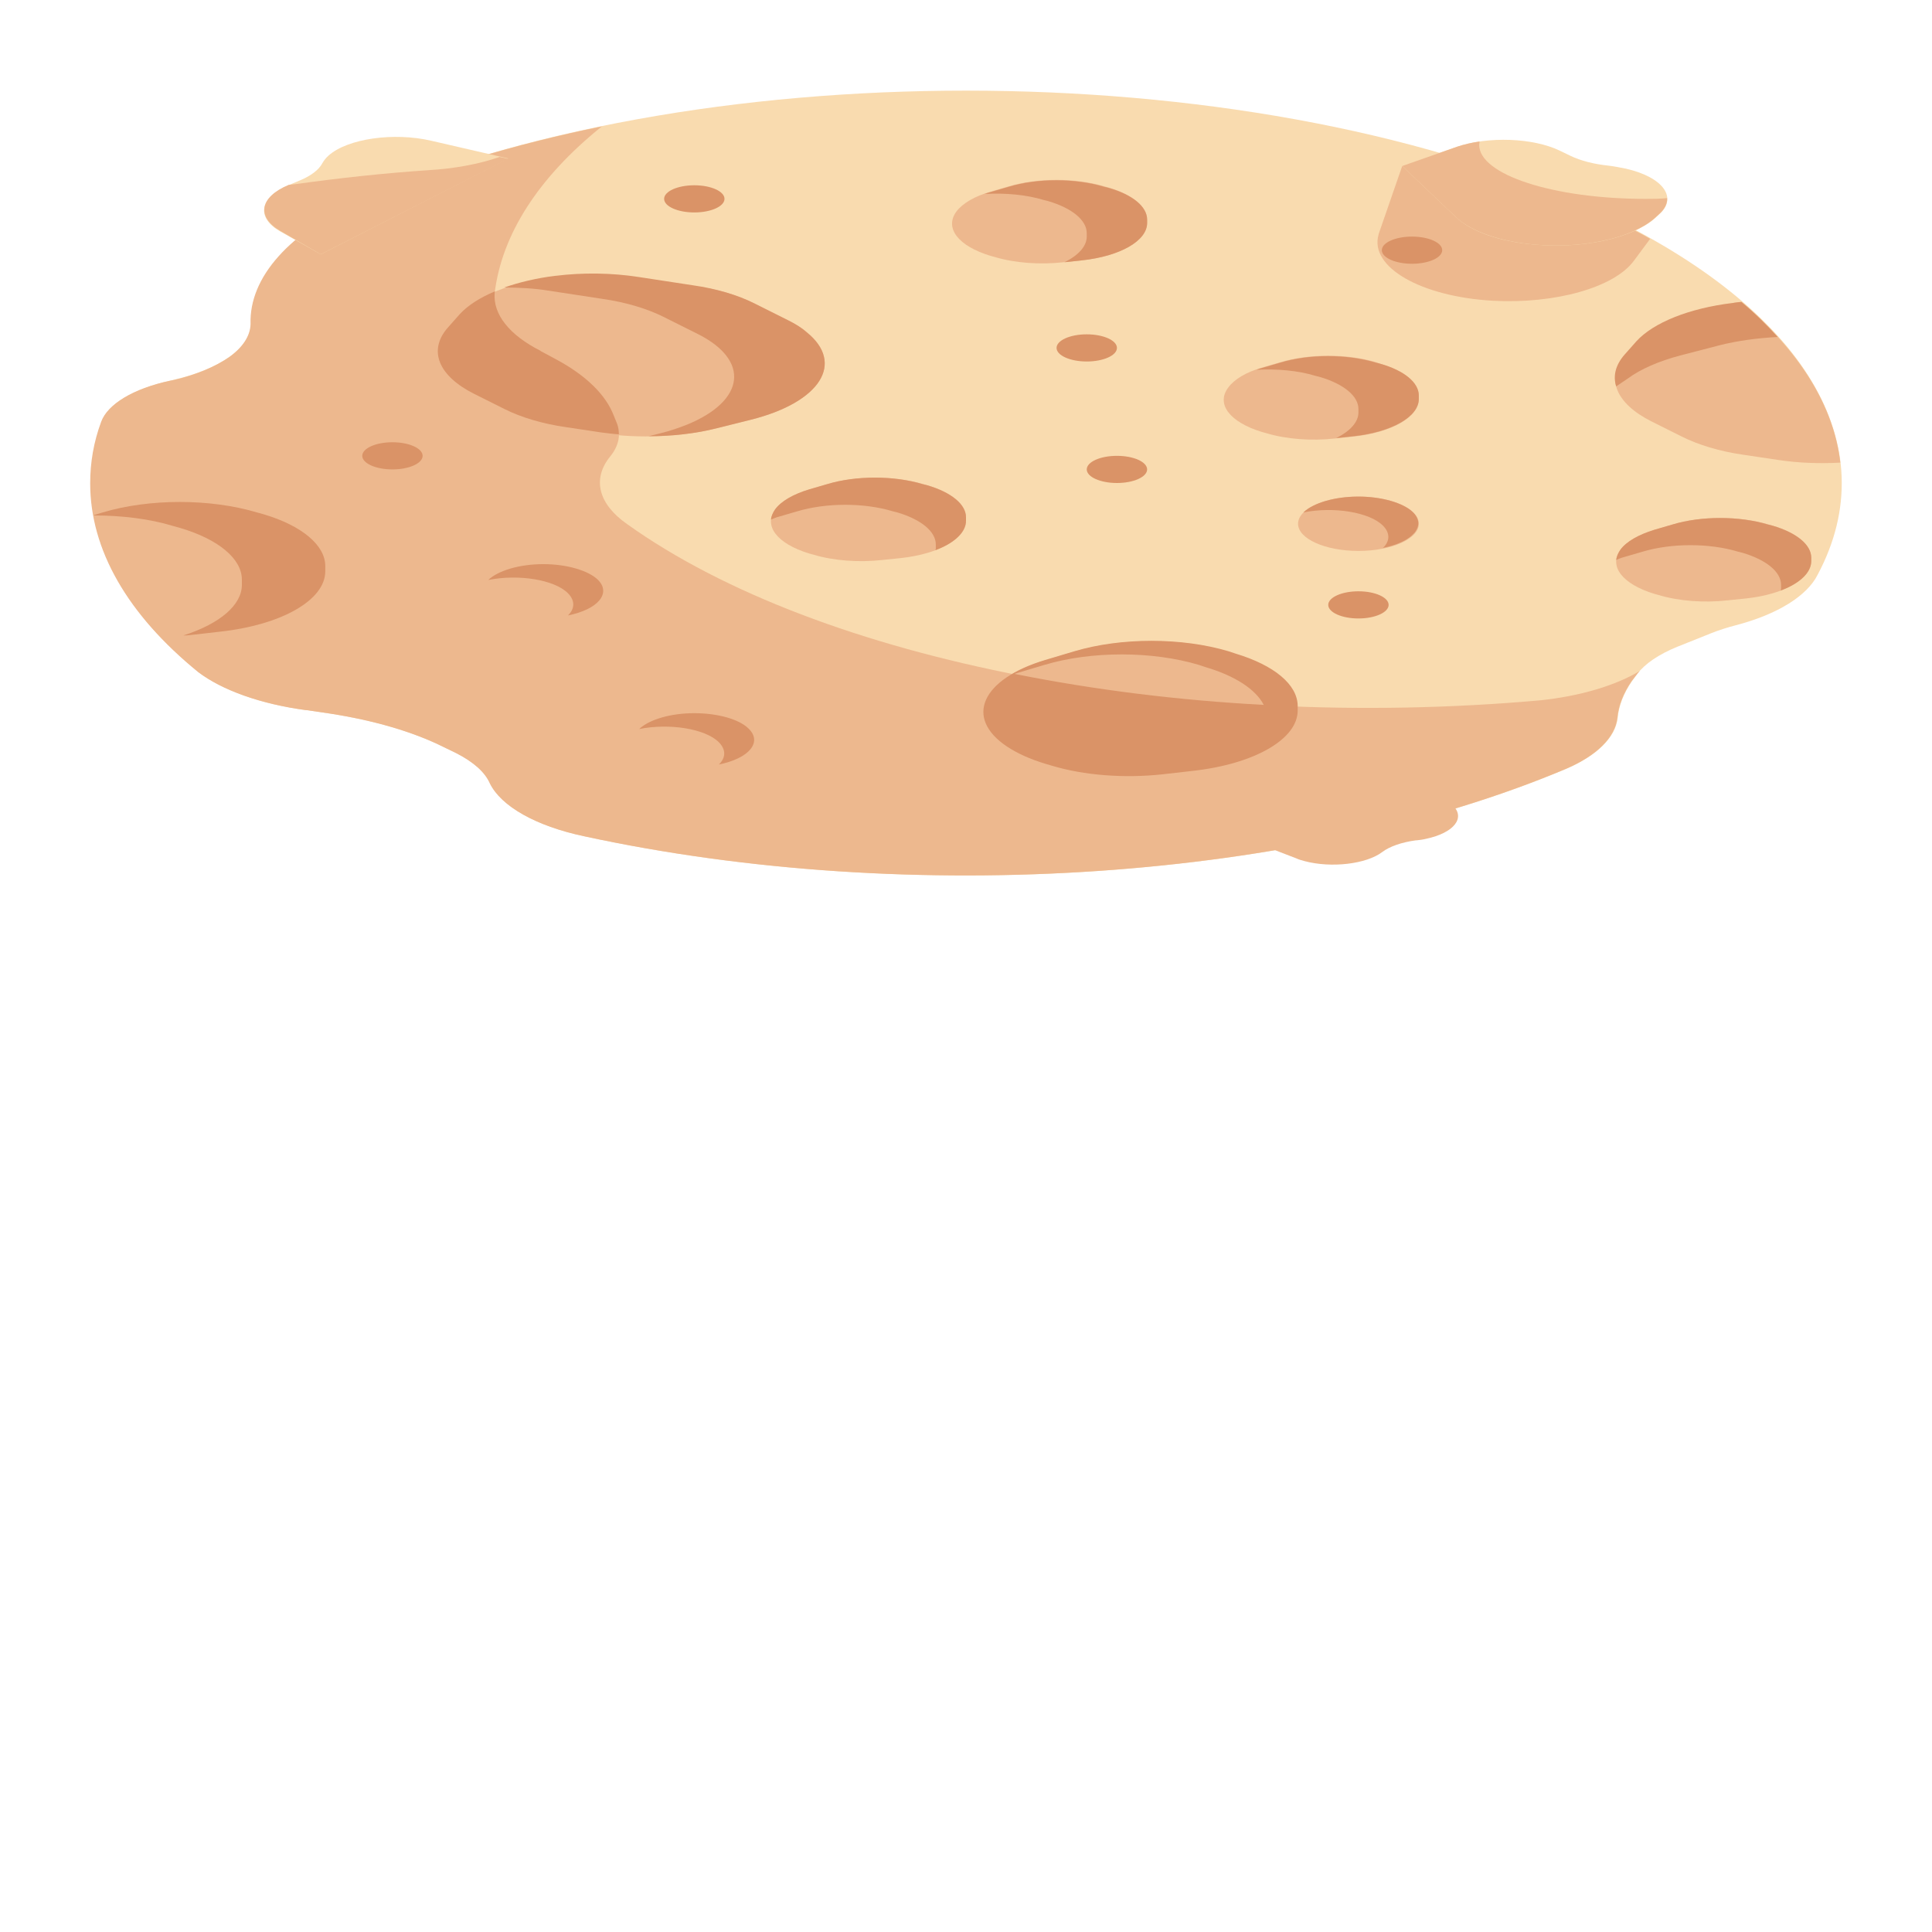
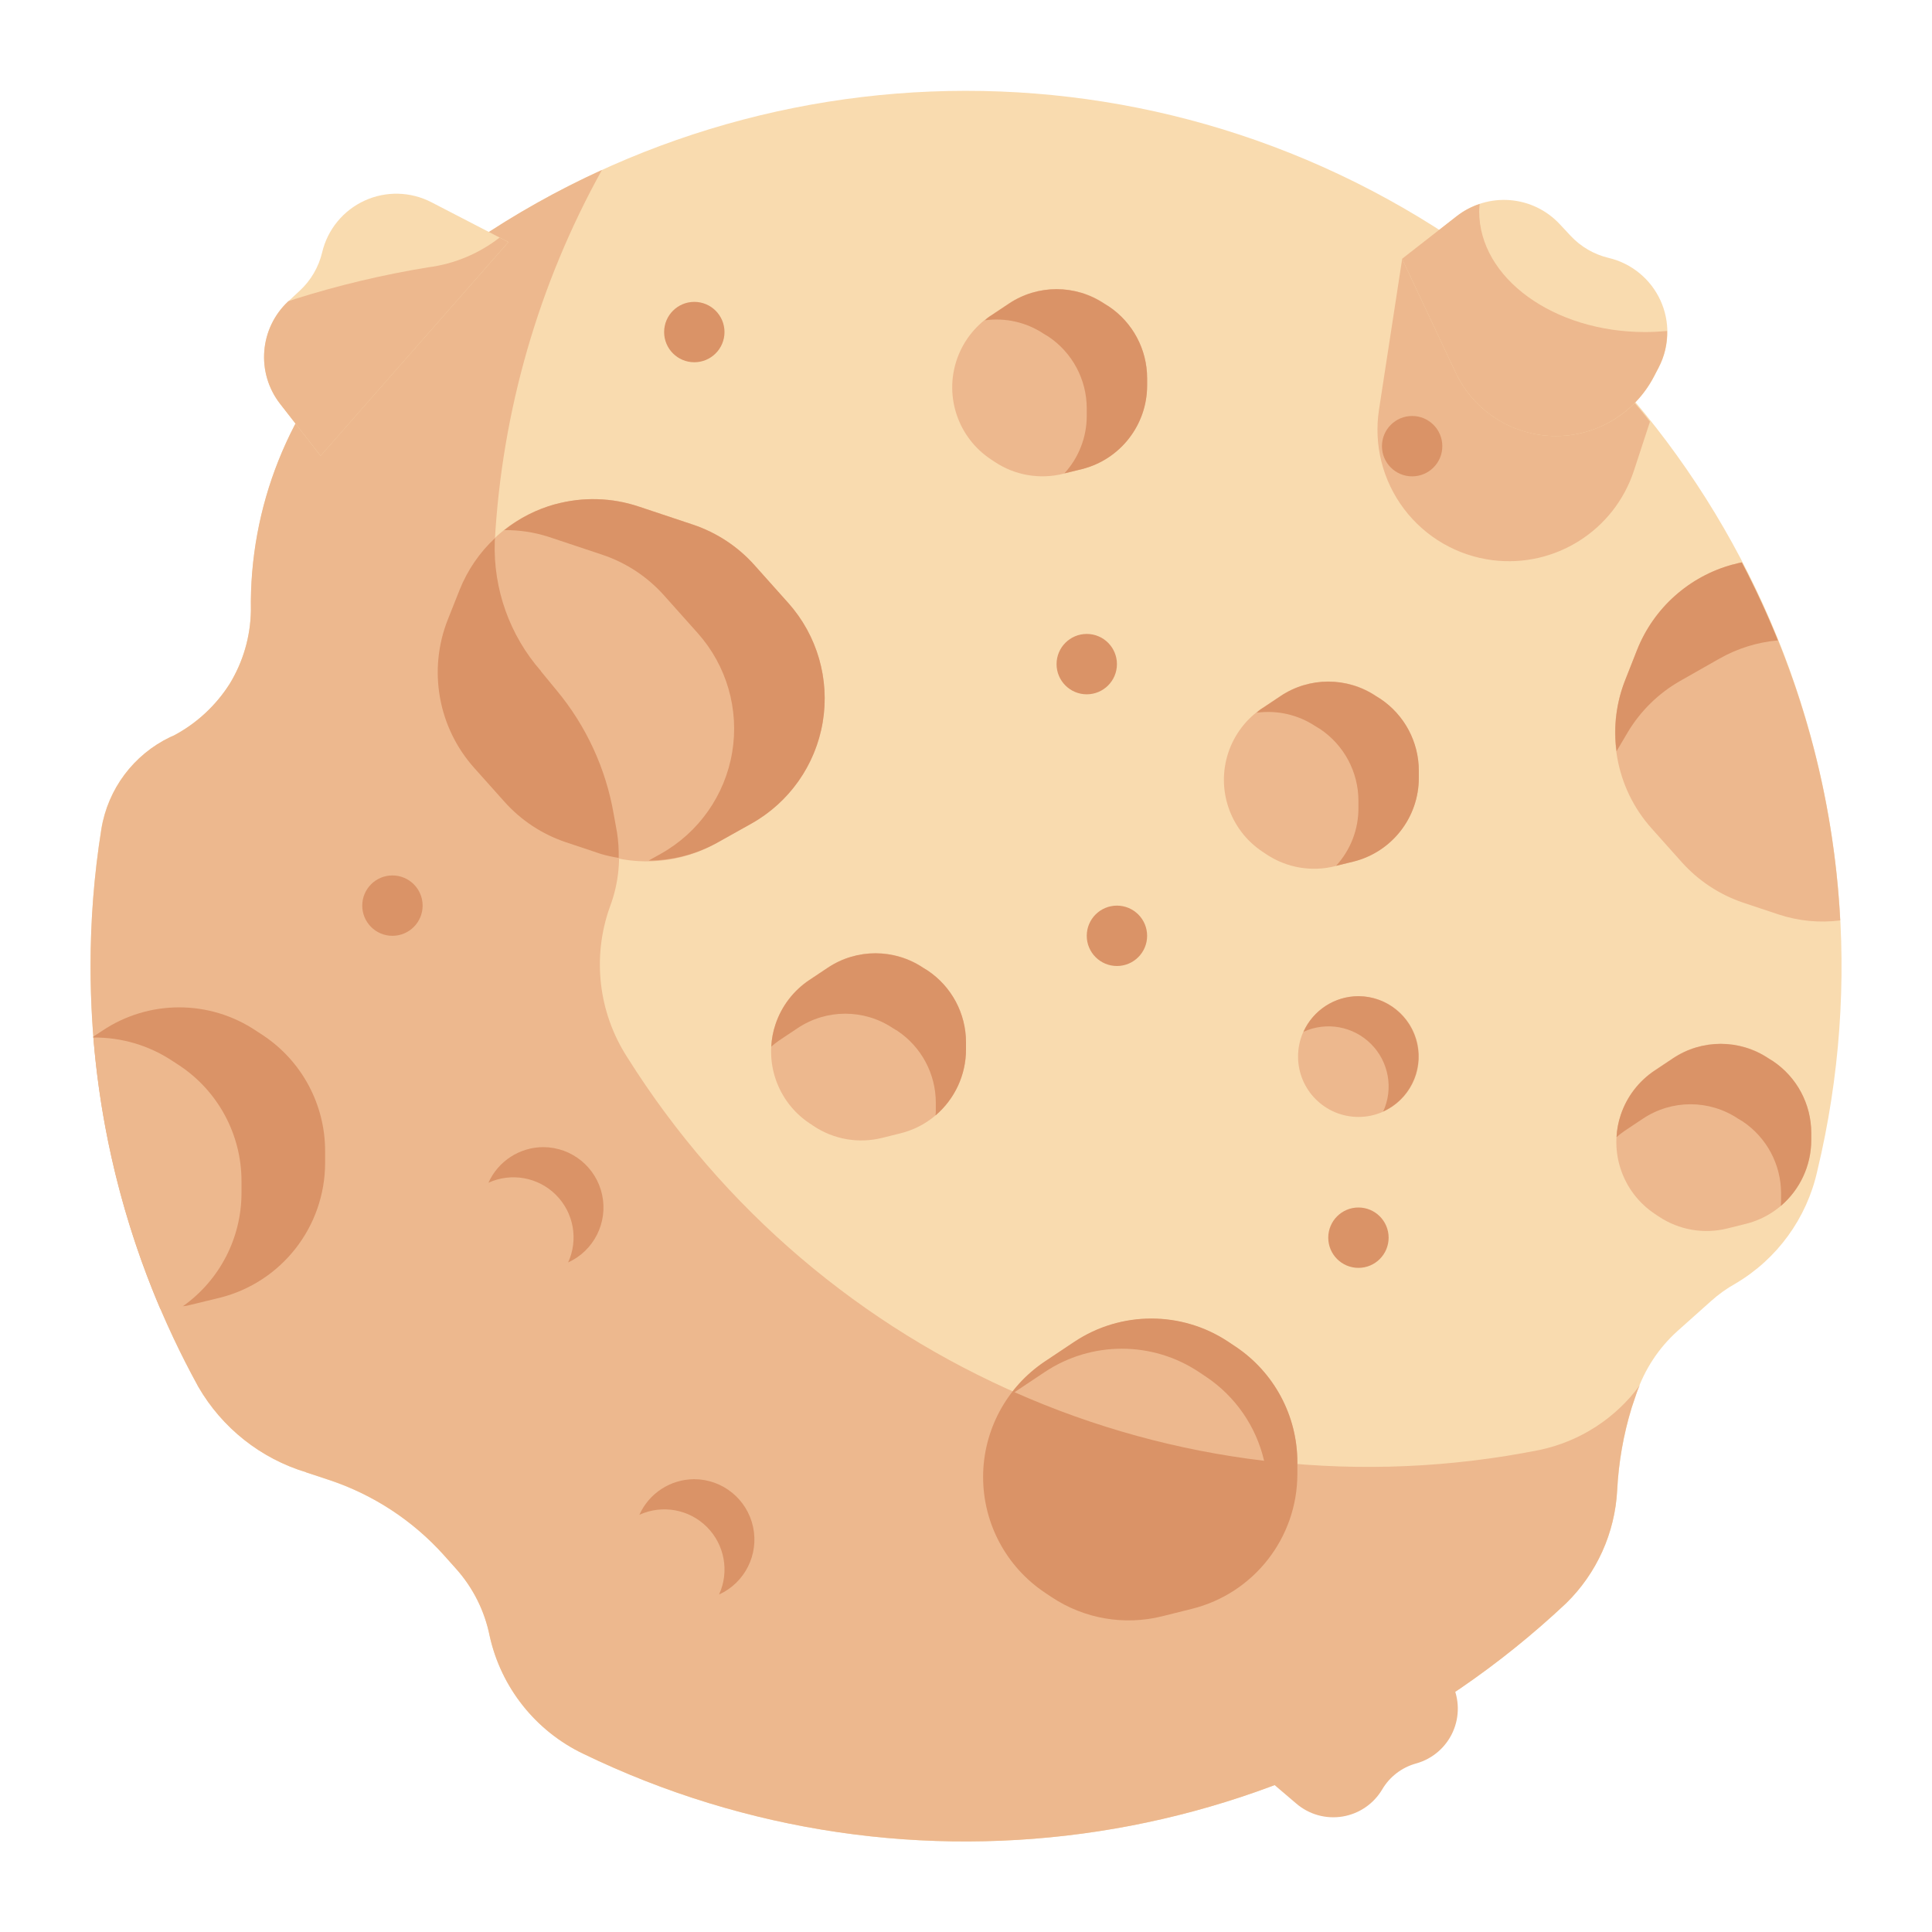
- <svg xmlns="http://www.w3.org/2000/svg" version="1.1" id="Layer_1" x="0px" y="0px" viewBox="0 0 512 512" style="enable-background:new 0 0 512 512;" xml:space="preserve">
-   <style type="text/css">
- 	.st0{fill:#F9DBAF;}
- 	.st1{fill:#EDB88E;}
- 	.st2{fill:#DA9367;}
- </style>
+ <svg xmlns="http://www.w3.org/2000/svg" height="512" viewBox="0 0 64 64" width="512">
  <g id="Flat">
-     <g id="Color_copy">
-       <path class="st0" d="M46.2,100.6c6-1.4,11.1-3.5,14.7-6.1c3.6-2.6,5.5-5.6,5.7-8.7C66.1,73.5,76.7,61.6,96,52.7    c92.8-39.6,239.7-38,328.1,3.6c54.3,25.6,75.9,61.7,57.6,96c-2.8,5.6-10.6,10.5-21.7,13.4c-2.3,0.6-4.5,1.3-6.5,2.1l-9,3.6    c-4.9,2-8.6,4.5-10.7,7.3l-1.3,1.8c-2.2,3.2-3.5,6.5-3.8,9.8c-0.6,5.1-5.4,9.9-13.5,13.4c-70.1,29.6-173.7,36.7-260.4,17.9    c-12.7-2.7-21.9-7.9-24.9-14c-1.3-3-4.4-5.7-8.9-8l-3.3-1.6c-8.2-4.1-18.6-7.1-30.2-8.9l-6.1-0.9c-0.1,0-0.1,0-0.2,0    c-12-1.6-22.3-5.3-28.6-10.1c-24.7-20.2-33.7-43.5-25.7-66.3c1.7-4.7,8.5-8.8,18.2-10.9L46.2,100.6z" />
-       <path class="st1" d="M434.6,177.8c-0.3,0.3-0.6,0.6-0.8,0.9l-1.4,1.8c-2.2,3.2-3.5,6.5-3.8,9.8c-0.6,5.1-5.4,9.9-13.5,13.4    c-70.1,29.6-173.7,36.7-260.4,17.9c-12.7-2.7-21.9-7.9-24.9-14c-1.3-3-4.4-5.7-8.9-8l-3.3-1.6c-8.2-4.1-18.6-7.1-30.2-8.9    l-6.1-0.9c-0.1,0-0.1,0-0.2,0c-12-1.6-22.3-5.3-28.6-10.1c-18.8-15.3-28.6-32.5-28.6-50c0-5.5,0.9-10.9,2.9-16.3    c1.7-4.7,8.5-8.8,18.2-10.9l1.1-0.2c6-1.4,11.1-3.6,14.7-6.1c3.6-2.6,5.5-5.6,5.6-8.7C66,73.5,76.6,61.6,95.9,52.8    c18.6-8,40.1-14.5,63.6-19.3C142.7,47,133,62.1,131.1,77.6c-0.4,5.6,3.9,11.1,12.2,15.4c0,0,0,0,0.1,0.1l4.1,2.2    c7.8,4.2,13,9.3,15.1,14.7l0.9,2.2c1.1,3,0.5,6-1.9,8.9c-4.7,5.9-3,12.5,4.6,17.8c51.2,36.6,147.5,55.1,241.9,46.7    C418.7,184.5,428.1,181.7,434.6,177.8L434.6,177.8z" />
-       <path class="st0" d="M134.7,42l-20.4-4.7c-9.9-2.3-22.1-0.6-27.2,3.9c-0.8,0.7-1.3,1.4-1.7,2.1c-0.9,1.7-3,3.3-5.9,4.5l-3.1,1.3    c-7.6,3.2-8.6,8.5-2.2,12.2L85,67.4L134.7,42z" />
-       <g>
-         <path class="st1" d="M78.3,48.8c11.5-1.6,23.3-2.9,35.2-3.7c6.9-0.4,13.4-1.6,18.9-3.5l2.3,0.5L85,67.4l-10.7-6.2     c-6.4-3.7-5.5-9,2.2-12.2L78.3,48.8z" />
-         <path class="st1" d="M379.6,208.4l5.3,4.9c3.6,3.4,0.5,7.4-7,9c-0.8,0.2-1.6,0.3-2.5,0.4l-0.2,0c-3.7,0.5-6.9,1.6-8.9,3.1     c-4.2,3.2-13.5,4.3-20.6,2.4c-0.7-0.2-1.5-0.4-2.1-0.7l-18.2-7L379.6,208.4z" />
-         <path class="st1" d="M199.9,80.4l9,4.5c9.1,4.6,12,11,7.7,16.8c-3,4-9.2,7.4-17.5,9.5l-9.2,2.3c-9.3,2.3-20.5,2.8-30.6,1.3     l-9.3-1.4c-6.3-0.9-11.9-2.6-16.3-4.8l-8-4c-9.6-4.8-12.3-11.6-7-17.6l3.1-3.5c4.4-5,13.8-8.8,25.4-10.2h0.1     c7.2-0.9,14.9-0.8,22,0.3l14.4,2.2C189.9,76.5,195.5,78.2,199.9,80.4L199.9,80.4z" />
-         <path class="st1" d="M276.9,175l7.7-2.3c12.4-3.7,28.5-3.7,40.9,0l1.8,0.6c10.3,3.1,16.4,8.2,16.4,13.7v1.4     c0,7.6-11.5,14.2-27.9,16l-7.9,0.9c-10.1,1.1-20.7,0.3-29.4-2.3l-1.7-0.5c-13.9-4.1-19.8-11.9-14.5-19     C265,180,270.1,177,276.9,175L276.9,175z" />
-         <path class="st1" d="M334.5,97.4l4.8-1.4c7.7-2.3,17.7-2.3,25.4,0l1.1,0.4c6.3,1.9,10.2,5.1,10.2,8.5v0.9c0,4.7-7.1,8.8-17.3,9.9     l-4.9,0.5c-6.2,0.7-12.9,0.2-18.2-1.4l-1.1-0.3c-8.6-2.6-12.3-7.4-9-11.8C327.1,100.5,330.3,98.6,334.5,97.4L334.5,97.4z" />
-         <path class="st1" d="M438.5,140.4l4.8-1.4c7.7-2.3,17.7-2.3,25.4,0l1.1,0.3c6.4,1.9,10.2,5.1,10.2,8.5v0.9     c0,4.7-7.1,8.8-17.3,9.9l-4.9,0.5c-6.2,0.7-12.9,0.2-18.2-1.4l-1.1-0.3c-8.6-2.6-12.3-7.4-9-11.8     C431.1,143.5,434.3,141.7,438.5,140.4L438.5,140.4z" />
-         <path class="st1" d="M214.5,129.7l4.8-1.4c7.7-2.3,17.7-2.3,25.4,0l1.1,0.3c6.4,1.9,10.2,5.1,10.2,8.5v0.9     c0,4.7-7.1,8.8-17.3,9.9l-4.9,0.5c-6.2,0.7-12.9,0.2-18.2-1.4l-1.1-0.3c-8.6-2.6-12.3-7.4-9-11.8     C207.1,132.8,210.3,130.9,214.5,129.7z" />
-         <path class="st1" d="M262.5,50.8l4.8-1.4c7.7-2.3,17.7-2.3,25.4,0l1.1,0.3c6.4,1.9,10.2,5.1,10.2,8.5v0.9c0,4.7-7.1,8.8-17.3,9.9     l-4.9,0.5c-6.2,0.7-12.9,0.2-18.2-1.4l-1.1-0.3c-8.6-2.6-12.3-7.4-9-11.8C255.1,53.9,258.3,52,262.5,50.8L262.5,50.8z" />
-         <ellipse class="st1" cx="360" cy="138.8" rx="16" ry="7.2" />
-         <ellipse class="st1" cx="184" cy="196.1" rx="16" ry="7.2" />
-         <ellipse class="st1" cx="144" cy="156.7" rx="16" ry="7.2" />
-         <path class="st1" d="M86.2,150v1.4c0,7.6-11.5,14.2-27.9,16l-7.9,0.9c-2.6,0.3-5.2,0.5-7.8,0.5c-9.8-10.3-15.8-21.2-17.8-32.3     l2.3-0.7c12.4-3.7,28.5-3.7,40.9,0l1.8,0.5C80,139.3,86.2,144.5,86.2,150L86.2,150z" />
-         <path class="st1" d="M487.7,122.6c-5.5,0.3-11.1,0.1-16.4-0.7l-9.4-1.4c-6.2-0.9-11.8-2.6-16.2-4.8l-8-4     c-9.6-4.8-12.3-11.6-7-17.6l3.1-3.5c4.4-5,13.8-8.7,25.4-10.1h0.1c0.8-0.1,1.5-0.2,2.3-0.3C477.1,93.2,486,107.8,487.7,122.6     L487.7,122.6z" />
+     <g id="Color_copy" data-name="Color copy">
+       <path d="m5.772 24.355a4.881 4.881 0 0 0 1.835-1.7 4.87 4.87 0 0 0 .707-2.425 12.882 12.882 0 0 1 3.68-9.224 29.008 29.008 0 0 1 48.206 27.784 5.785 5.785 0 0 1 -2.71 3.73 4.461 4.461 0 0 0 -.81.58l-1.12 1a4.882 4.882 0 0 0 -1.34 2.03l-.166.5a11.153 11.153 0 0 0 -.481 2.736 5.655 5.655 0 0 1 -1.693 3.744 29.04 29.04 0 0 1 -32.55 4.99 5.692 5.692 0 0 1 -3.11-3.91 4.721 4.721 0 0 0 -1.11-2.22l-.412-.459a8.832 8.832 0 0 0 -3.777-2.477l-.761-.254c-.01 0-.01 0-.02-.01a6.2 6.2 0 0 1 -3.57-2.83 29.024 29.024 0 0 1 -3.213-18.484 4.1 4.1 0 0 1 2.275-3.033z" fill="#f9dbaf" />
+       <path d="m54.32 45.89a2.443 2.443 0 0 0 -.1.24l-.17.5a11.408 11.408 0 0 0 -.48 2.73 5.65 5.65 0 0 1 -1.69 3.75 29.04 29.04 0 0 1 -32.55 4.99 5.692 5.692 0 0 1 -3.11-3.91 4.721 4.721 0 0 0 -1.11-2.22l-.41-.46a8.888 8.888 0 0 0 -3.78-2.48l-.76-.25c-.01 0-.01 0-.02-.01a6.2 6.2 0 0 1 -3.57-2.83 28.772 28.772 0 0 1 -3.57-13.94 28.288 28.288 0 0 1 .36-4.54 4.114 4.114 0 0 1 2.27-3.04l.14-.06a4.957 4.957 0 0 0 1.84-1.71 4.766 4.766 0 0 0 .7-2.42 12.877 12.877 0 0 1 3.68-9.22 28.811 28.811 0 0 1 7.95-5.38 28.6 28.6 0 0 0 -3.55 12.31 6.193 6.193 0 0 0 1.53 4.29c0 .01 0 .01.01.02l.51.62a8.727 8.727 0 0 1 1.89 4.1l.11.61a4.7 4.7 0 0 1 -.24 2.47 5.661 5.661 0 0 0 .57 4.96 28.994 28.994 0 0 0 30.24 13.02 5.531 5.531 0 0 0 3.31-2.14z" fill="#edb88e" />
+       <path d="m16.842 8.019-2.55-1.319a2.526 2.526 0 0 0 -3.62 1.659 2.52 2.52 0 0 1 -.736 1.265l-.385.358a2.528 2.528 0 0 0 -.269 3.4l1.337 1.718z" fill="#f9dbaf" />
+       <g fill="#edb88e">
+         <path d="m9.787 9.9a31.466 31.466 0 0 1 4.4-1.045 4.858 4.858 0 0 0 2.363-.985l.29.15-6.22 7.08-1.34-1.72a2.527 2.527 0 0 1 .27-3.4z" />
+         <path d="m47.444 54.424.658 1.353a1.884 1.884 0 0 1 -1.18 2.637l-.025.007a1.881 1.881 0 0 0 -1.108.853 1.883 1.883 0 0 1 -2.843.476l-2.279-1.943z" />
+         <path d="m24.993 18.721 1.119 1.253a4.753 4.753 0 0 1 .962 4.673 4.753 4.753 0 0 1 -2.186 2.639l-1.148.642a4.75 4.75 0 0 1 -3.828.36l-1.167-.39a4.748 4.748 0 0 1 -2.037-1.342l-1-1.119a4.751 4.751 0 0 1 -.871-4.92l.391-.984a4.751 4.751 0 0 1 3.172-2.833h.009a4.744 4.744 0 0 1 2.752.079l1.8.6a4.758 4.758 0 0 1 2.032 1.342z" />
+         <path d="m34.618 45.1.967-.645a4.608 4.608 0 0 1 5.11 0l.231.154a4.608 4.608 0 0 1 2.051 3.833v.388a4.606 4.606 0 0 1 -3.489 4.468l-.984.246a4.6 4.6 0 0 1 -3.672-.636l-.214-.143a4.6 4.6 0 0 1 -1.818-5.293 4.607 4.607 0 0 1 1.818-2.372z" />
+         <path d="m41.816 23.456.6-.4a2.857 2.857 0 0 1 3.17 0l.143.1a2.857 2.857 0 0 1 1.271 2.373v.24a2.857 2.857 0 0 1 -2.164 2.772l-.61.152a2.85 2.85 0 0 1 -2.277-.394l-.133-.089a2.857 2.857 0 0 1 -1.126-3.28 2.858 2.858 0 0 1 1.126-1.474z" />
+         <path d="m54.816 35.456.6-.4a2.857 2.857 0 0 1 3.17 0l.143.095a2.857 2.857 0 0 1 1.271 2.378v.24a2.857 2.857 0 0 1 -2.164 2.772l-.61.152a2.85 2.85 0 0 1 -2.277-.394l-.133-.089a2.857 2.857 0 0 1 -1.126-3.28 2.858 2.858 0 0 1 1.126-1.474z" />
+         <path d="m26.816 32.456.6-.4a2.857 2.857 0 0 1 3.17 0l.143.095a2.857 2.857 0 0 1 1.271 2.378v.24a2.857 2.857 0 0 1 -2.164 2.772l-.61.152a2.85 2.85 0 0 1 -2.277-.394l-.133-.089a2.857 2.857 0 0 1 -1.126-3.28 2.858 2.858 0 0 1 1.126-1.474z" />
+         <path d="m32.816 10.456.6-.4a2.857 2.857 0 0 1 3.17 0l.143.095a2.857 2.857 0 0 1 1.271 2.378v.24a2.857 2.857 0 0 1 -2.164 2.772l-.61.152a2.85 2.85 0 0 1 -2.277-.394l-.133-.089a2.857 2.857 0 0 1 -1.126-3.28 2.858 2.858 0 0 1 1.126-1.474z" />
+         <circle cx="45" cy="35" r="2" />
+         <circle cx="23" cy="51" r="2" />
+         <circle cx="18" cy="40" r="2" />
+         <path d="m10.77 38.13v.39a4.61 4.61 0 0 1 -3.49 4.47l-.99.24a4.122 4.122 0 0 1 -.98.13 28.845 28.845 0 0 1 -2.22-9.02l.29-.19a4.575 4.575 0 0 1 5.11 0l.23.15a4.6 4.6 0 0 1 2.05 3.83z" />
+         <path d="m60.96 30.49a4.627 4.627 0 0 1 -2.05-.2l-1.17-.39a4.788 4.788 0 0 1 -2.03-1.34l-1-1.12a4.742 4.742 0 0 1 -.87-4.92l.39-.99a4.747 4.747 0 0 1 3.17-2.83h.01c.1-.03.19-.05.29-.07a28.663 28.663 0 0 1 3.26 11.86z" />
      </g>
-       <path class="st2" d="M163.5,112.2l-0.9-2.2c-2.1-5.4-7.3-10.5-15.1-14.7l-4.1-2.2c-0.1,0-0.1,0-0.1-0.1    c-8.3-4.2-12.7-9.7-12.2-15.4c0-0.1,0-0.3,0.1-0.4c-4.1,1.7-7.3,3.8-9.4,6.1l-3.1,3.5c-5.3,6-2.6,12.8,7,17.6l8,4    c4.4,2.2,10,3.9,16.3,4.8l9.3,1.4c1.5,0.2,3.1,0.4,4.7,0.5C164,114.2,163.9,113.2,163.5,112.2L163.5,112.2z" />
-       <path class="st2" d="M208.9,84.9l-9-4.5c-4.4-2.2-10-3.9-16.3-4.8l-14.4-2.2c-7.1-1.1-14.8-1.2-22-0.3h-0.1    c-4.9,0.6-9.5,1.7-13.5,3.1c3.9,0,7.9,0.2,11.6,0.8l14.4,2.2c6.3,0.9,11.9,2.6,16.3,4.8l9,4.5c14,7,12.6,17.8-3,24.1    c-2.1,0.8-4.3,1.6-6.8,2.2l-3.2,0.8c6.3,0,12.5-0.7,18-2.1l9.2-2.3c18.3-4.6,24.9-15,14.6-23.2C212.4,86.8,210.7,85.8,208.9,84.9    L208.9,84.9z" />
-       <path class="st2" d="M327.4,173.2l-1.8-0.6c-12.4-3.7-28.5-3.7-40.9,0l-7.7,2.3c-16.9,5.1-21.5,15.3-10.2,22.9    c2.7,1.8,6.2,3.4,10.2,4.6l1.7,0.5c8.6,2.6,19.3,3.4,29.4,2.3l7.9-0.9c16.4-1.8,27.9-8.4,27.9-16V187    C343.8,181.4,337.7,176.3,327.4,173.2L327.4,173.2z M268.9,178.6c0.1,0,0.2-0.1,0.2-0.1l7.7-2.3c12.4-3.7,28.5-3.7,40.9,0l1.8,0.6    c7.8,2.3,13.3,5.9,15.4,10C312.2,185.6,289.9,182.8,268.9,178.6L268.9,178.6z" />
-       <path class="st2" d="M376,104.8v0.9c0,4.7-7.1,8.8-17.3,9.9l-4.6,0.5c3.8-1.9,5.9-4.3,5.9-6.8v-0.9c0-3.4-3.8-6.6-10.2-8.5    l-1.2-0.3c-4.6-1.4-10.1-1.9-15.6-1.6c0.5-0.2,1-0.4,1.5-0.5l4.8-1.4c7.6-2.3,17.6-2.3,25.3,0l1.2,0.3    C372.2,98.2,376,101.4,376,104.8L376,104.8z" />
-       <path class="st2" d="M304,58.2v0.9c0,4.7-7.1,8.8-17.3,9.9l-4.6,0.5c3.8-1.9,5.9-4.3,5.9-6.8v-0.9c0-3.4-3.8-6.6-10.2-8.5    l-1.2-0.3c-4.6-1.4-10.1-1.9-15.6-1.6c0.5-0.2,1-0.4,1.5-0.5l4.8-1.4c7.6-2.3,17.6-2.3,25.3,0l1.2,0.3    C300.2,51.6,304,54.8,304,58.2L304,58.2z" />
-       <path class="st2" d="M431.4,100.3c3.4-2.5,8.2-4.6,13.9-6.1l10.4-2.7c4.7-1.2,10-1.9,15.4-2.2c-2.9-3.2-6-6.3-9.6-9.3    c-0.8,0.1-1.5,0.1-2.3,0.3h-0.1c-11.5,1.4-20.9,5.2-25.4,10.1l-3.1,3.5c-2.4,2.7-3.2,5.6-2.3,8.5L431.4,100.3z" />
-       <path class="st2" d="M480,147.8v0.9c0,3-3,5.9-8.1,7.8c0.1-0.2,0.1-0.4,0.1-0.6V155c0-3.4-3.8-6.6-10.2-8.5l-1.2-0.3    c-7.6-2.3-17.6-2.3-25.3,0l-4.8,1.4c-0.8,0.2-1.5,0.5-2.2,0.8c0.1-0.9,0.5-1.8,1.1-2.7c1.6-2.2,4.8-4,9-5.3l4.8-1.4    c7.6-2.3,17.6-2.3,25.3,0l1.2,0.3C476.2,141.2,480,144.4,480,147.8L480,147.8z" />
-       <path class="st2" d="M256,137.1v0.9c0,3-3,5.9-8.1,7.8c0.1-0.2,0.1-0.4,0.1-0.6v-0.9c0-3.4-3.8-6.6-10.2-8.5l-1.2-0.3    c-7.6-2.3-17.6-2.3-25.3,0l-4.8,1.4c-0.8,0.2-1.5,0.5-2.2,0.8c0.1-0.9,0.5-1.8,1.1-2.7c1.6-2.2,4.8-4,9-5.3l4.8-1.4    c7.6-2.3,17.6-2.3,25.3,0l1.2,0.3C252.2,130.5,256,133.7,256,137.1L256,137.1z" />
-       <path class="st2" d="M360,131.6c-6.3,0-12,1.7-14.6,4.2c8-1.6,17.5-0.1,21.1,3.5c1.9,1.9,1.9,4.1,0,5.9c8-1.6,11.6-5.9,7.9-9.5    C371.9,133.3,366.2,131.6,360,131.6z" />
-       <path class="st2" d="M144,149.5c-6.3,0-12,1.7-14.6,4.2c8-1.6,17.5-0.1,21.1,3.5c1.9,1.9,1.9,4.1,0,5.9c8-1.6,11.6-5.9,7.9-9.5    C155.9,151.2,150.2,149.5,144,149.5z" />
-       <path class="st2" d="M184,189c-6.3,0-12,1.7-14.6,4.2c8-1.6,17.5-0.1,21.1,3.5c1.9,1.9,1.9,4.1,0,5.9c8-1.6,11.6-5.9,7.9-9.5    C195.9,190.6,190.2,189,184,189z" />
-       <path class="st2" d="M86.2,150v1.4c0,7.6-11.5,14.2-27.9,16l-7.9,0.9c-0.6,0.1-1.2,0.1-1.8,0.1c9.7-3.1,15.5-8.1,15.5-13.4v-1.4    c0-5.5-6.2-10.7-16.4-13.7l-1.8-0.5c-6.2-1.9-13.6-2.8-21-2.8v-0.1l2.3-0.7c12.4-3.7,28.5-3.7,40.9,0l1.8,0.5    C80,139.3,86.2,144.5,86.2,150L86.2,150z" />
-       <path class="st1" d="M371.6,44l15.9,12.4c2.9,2.2,7.2,4,12.5,5l5.2,1c9.1,1.7,19.6,1.1,27.3-1.7c1.7,0.9,3.3,1.7,4.8,2.6l-4.3,5.8    c-5.2,7.1-20.9,11.5-37.4,10.6c-19.1-1.1-32.6-8.9-30.3-17.4c0-0.1,0.1-0.3,0.1-0.4L371.6,44z" />
-       <path class="st0" d="M406.4,64.8c12.9,1.2,25.9-1.6,32-6.8l1.2-1.1c5.1-4.4,1.3-9.9-8.7-12.2c-1.5-0.3-3-0.6-4.6-0.8    c-3.9-0.4-7.4-1.3-10.1-2.6l-2.9-1.4c-7.1-3.4-18.9-3.8-27.2-1L371.6,44l14.2,13.5C389.7,61.3,397.3,64,406.4,64.8L406.4,64.8z" />
-       <path class="st1" d="M436,52.7c-24.3,0-44-6.4-44-14.3c0-0.3,0.1-0.6,0.1-0.9c-2.2,0.3-4.2,0.8-6,1.4L371.6,44l14.2,13.5    c6.9,6.6,24.4,9.4,39,6.3c5.8-1.2,10.6-3.3,13.6-5.9l1.2-1.1c1.5-1.3,2.3-2.8,2.2-4.3C439.9,52.7,438,52.7,436,52.7z" />
-       <ellipse class="st2" cx="296" cy="124.4" rx="8" ry="3.6" />
-       <ellipse class="st2" cx="288" cy="92.2" rx="8" ry="3.6" />
-       <ellipse class="st2" cx="374.2" cy="66.3" rx="8" ry="3.6" />
-       <ellipse class="st2" cx="360" cy="160.3" rx="8" ry="3.6" />
-       <ellipse class="st2" cx="184" cy="52.7" rx="8" ry="3.6" />
-       <ellipse class="st2" cx="104" cy="120.8" rx="8" ry="3.6" />
+       <path d="m20.44 27.58-.11-.61a8.727 8.727 0 0 0 -1.89-4.1l-.51-.62c-.01-.01-.01-.01-.01-.02a6.193 6.193 0 0 1 -1.53-4.29c0-.039.006-.078.01-.117a4.74 4.74 0 0 0 -1.172 1.71l-.391.984a4.751 4.751 0 0 0 .871 4.92l1 1.119a4.748 4.748 0 0 0 2.037 1.344l1.167.39a4.532 4.532 0 0 0 .583.129 4.716 4.716 0 0 0 -.055-.839z" fill="#da9367" />
+       <path d="m26.112 19.974-1.119-1.253a4.758 4.758 0 0 0 -2.037-1.341l-1.8-.6a4.744 4.744 0 0 0 -2.752-.079h-.009a4.744 4.744 0 0 0 -1.691.86 4.623 4.623 0 0 1 1.452.217l1.8.6a4.758 4.758 0 0 1 2.037 1.341l1.119 1.253a4.752 4.752 0 0 1 -1.224 7.312l-.4.223a4.725 4.725 0 0 0 2.251-.581l1.148-.642a4.752 4.752 0 0 0 1.224-7.312z" fill="#da9367" />
+       <path d="m40.926 44.605-.231-.154a4.608 4.608 0 0 0 -5.11 0l-.967.645a4.606 4.606 0 0 0 0 7.665l.214.143a4.6 4.6 0 0 0 3.672.636l.984-.246a4.606 4.606 0 0 0 3.489-4.468v-.388a4.608 4.608 0 0 0 -2.051-3.833zm-7.315 1.515c.01-.007.019-.017.03-.024l.967-.645a4.608 4.608 0 0 1 5.11 0l.231.154a4.6 4.6 0 0 1 1.926 2.785 28.776 28.776 0 0 1 -8.264-2.27z" fill="#da9367" />
+       <path d="m47 25.53v.24a2.856 2.856 0 0 1 -2.16 2.77l-.58.14a2.816 2.816 0 0 0 .74-1.91v-.24a2.866 2.866 0 0 0 -1.27-2.38l-.15-.09a2.827 2.827 0 0 0 -1.95-.45.9.9 0 0 1 .19-.15l.6-.4a2.84 2.84 0 0 1 3.16 0l.15.09a2.866 2.866 0 0 1 1.27 2.38z" fill="#da9367" />
+       <path d="m38 12.53v.24a2.856 2.856 0 0 1 -2.16 2.77l-.58.14a2.816 2.816 0 0 0 .74-1.91v-.24a2.866 2.866 0 0 0 -1.27-2.38l-.15-.09a2.827 2.827 0 0 0 -1.95-.45.9.9 0 0 1 .19-.15l.6-.4a2.84 2.84 0 0 1 3.16 0l.15.09a2.866 2.866 0 0 1 1.27 2.38z" fill="#da9367" />
+       <path d="m53.922 24.256a4.78 4.78 0 0 1 1.737-1.7l1.306-.742a4.768 4.768 0 0 1 1.929-.6q-.537-1.323-1.194-2.584c-.1.02-.19.04-.29.07h-.01a4.747 4.747 0 0 0 -3.17 2.83l-.39.99a4.692 4.692 0 0 0 -.289 2.364z" fill="#da9367" />
+       <path d="m60 37.53v.24a2.875 2.875 0 0 1 -1.01 2.18 1.087 1.087 0 0 0 .01-.18v-.24a2.866 2.866 0 0 0 -1.27-2.38l-.15-.09a2.84 2.84 0 0 0 -3.16 0l-.6.4a2.472 2.472 0 0 0 -.27.21 2.69 2.69 0 0 1 .14-.74 2.846 2.846 0 0 1 1.13-1.47l.6-.4a2.84 2.84 0 0 1 3.16 0l.15.09a2.866 2.866 0 0 1 1.27 2.38z" fill="#da9367" />
+       <path d="m32 34.53v.24a2.875 2.875 0 0 1 -1.01 2.18 1.087 1.087 0 0 0 .01-.18v-.24a2.866 2.866 0 0 0 -1.27-2.38l-.15-.09a2.84 2.84 0 0 0 -3.16 0l-.6.4a2.472 2.472 0 0 0 -.27.21 2.69 2.69 0 0 1 .14-.74 2.846 2.846 0 0 1 1.13-1.47l.6-.4a2.84 2.84 0 0 1 3.16 0l.15.09a2.866 2.866 0 0 1 1.27 2.38z" fill="#da9367" />
+       <path d="m45 33a2 2 0 0 0 -1.82 1.18 1.992 1.992 0 0 1 2.64 2.64 2 2 0 0 0 -.82-3.82z" fill="#da9367" />
+       <path d="m18 38a2 2 0 0 0 -1.82 1.18 1.992 1.992 0 0 1 2.64 2.64 2 2 0 0 0 -.82-3.82z" fill="#da9367" />
+       <path d="m23 49a2 2 0 0 0 -1.82 1.18 1.992 1.992 0 0 1 2.64 2.64 2 2 0 0 0 -.82-3.82z" fill="#da9367" />
+       <path d="m10.77 38.13v.39a4.61 4.61 0 0 1 -3.49 4.47l-.99.24a.926.926 0 0 1 -.23.04 4.6 4.6 0 0 0 1.94-3.75v-.39a4.6 4.6 0 0 0 -2.05-3.83l-.23-.15a4.649 4.649 0 0 0 -2.63-.78v-.03l.29-.19a4.575 4.575 0 0 1 5.11 0l.23.15a4.6 4.6 0 0 1 2.05 3.83z" fill="#da9367" />
+       <path d="m46.45 8.57 1.99 3.46a3.343 3.343 0 0 0 1.56 1.398l.647.282a3.345 3.345 0 0 0 3.41-.47c.21.24.41.48.6.73l-.534 1.63a4.357 4.357 0 0 1 -4.677 2.957 4.356 4.356 0 0 1 -3.765-4.984z" fill="#edb88e" />
+       <path d="m50.8 14.37a3.668 3.668 0 0 0 3.995-1.906l.156-.3a2.527 2.527 0 0 0 -1.661-3.62 2.525 2.525 0 0 1 -1.265-.736l-.358-.384a2.527 2.527 0 0 0 -3.4-.268l-1.821 1.417 1.772 3.766a3.667 3.667 0 0 0 2.582 2.031z" fill="#f9dbaf" />
+       <path d="m54.5 11c-3.038 0-5.5-1.791-5.5-4 0-.082.01-.163.017-.244a2.512 2.512 0 0 0 -.756.4l-1.815 1.417 1.772 3.766a3.667 3.667 0 0 0 6.575.125l.156-.3a2.492 2.492 0 0 0 .276-1.2c-.237.02-.478.036-.725.036z" fill="#edb88e" />
+       <circle cx="37" cy="31" fill="#da9367" r="1" />
+       <circle cx="36" cy="22" fill="#da9367" r="1" />
+       <circle cx="46.779" cy="14.78" fill="#da9367" r="1" />
+       <circle cx="45" cy="41" fill="#da9367" r="1" />
+       <circle cx="23" cy="11" fill="#da9367" r="1" />
+       <circle cx="13" cy="30" fill="#da9367" r="1" />
    </g>
  </g>
</svg>
